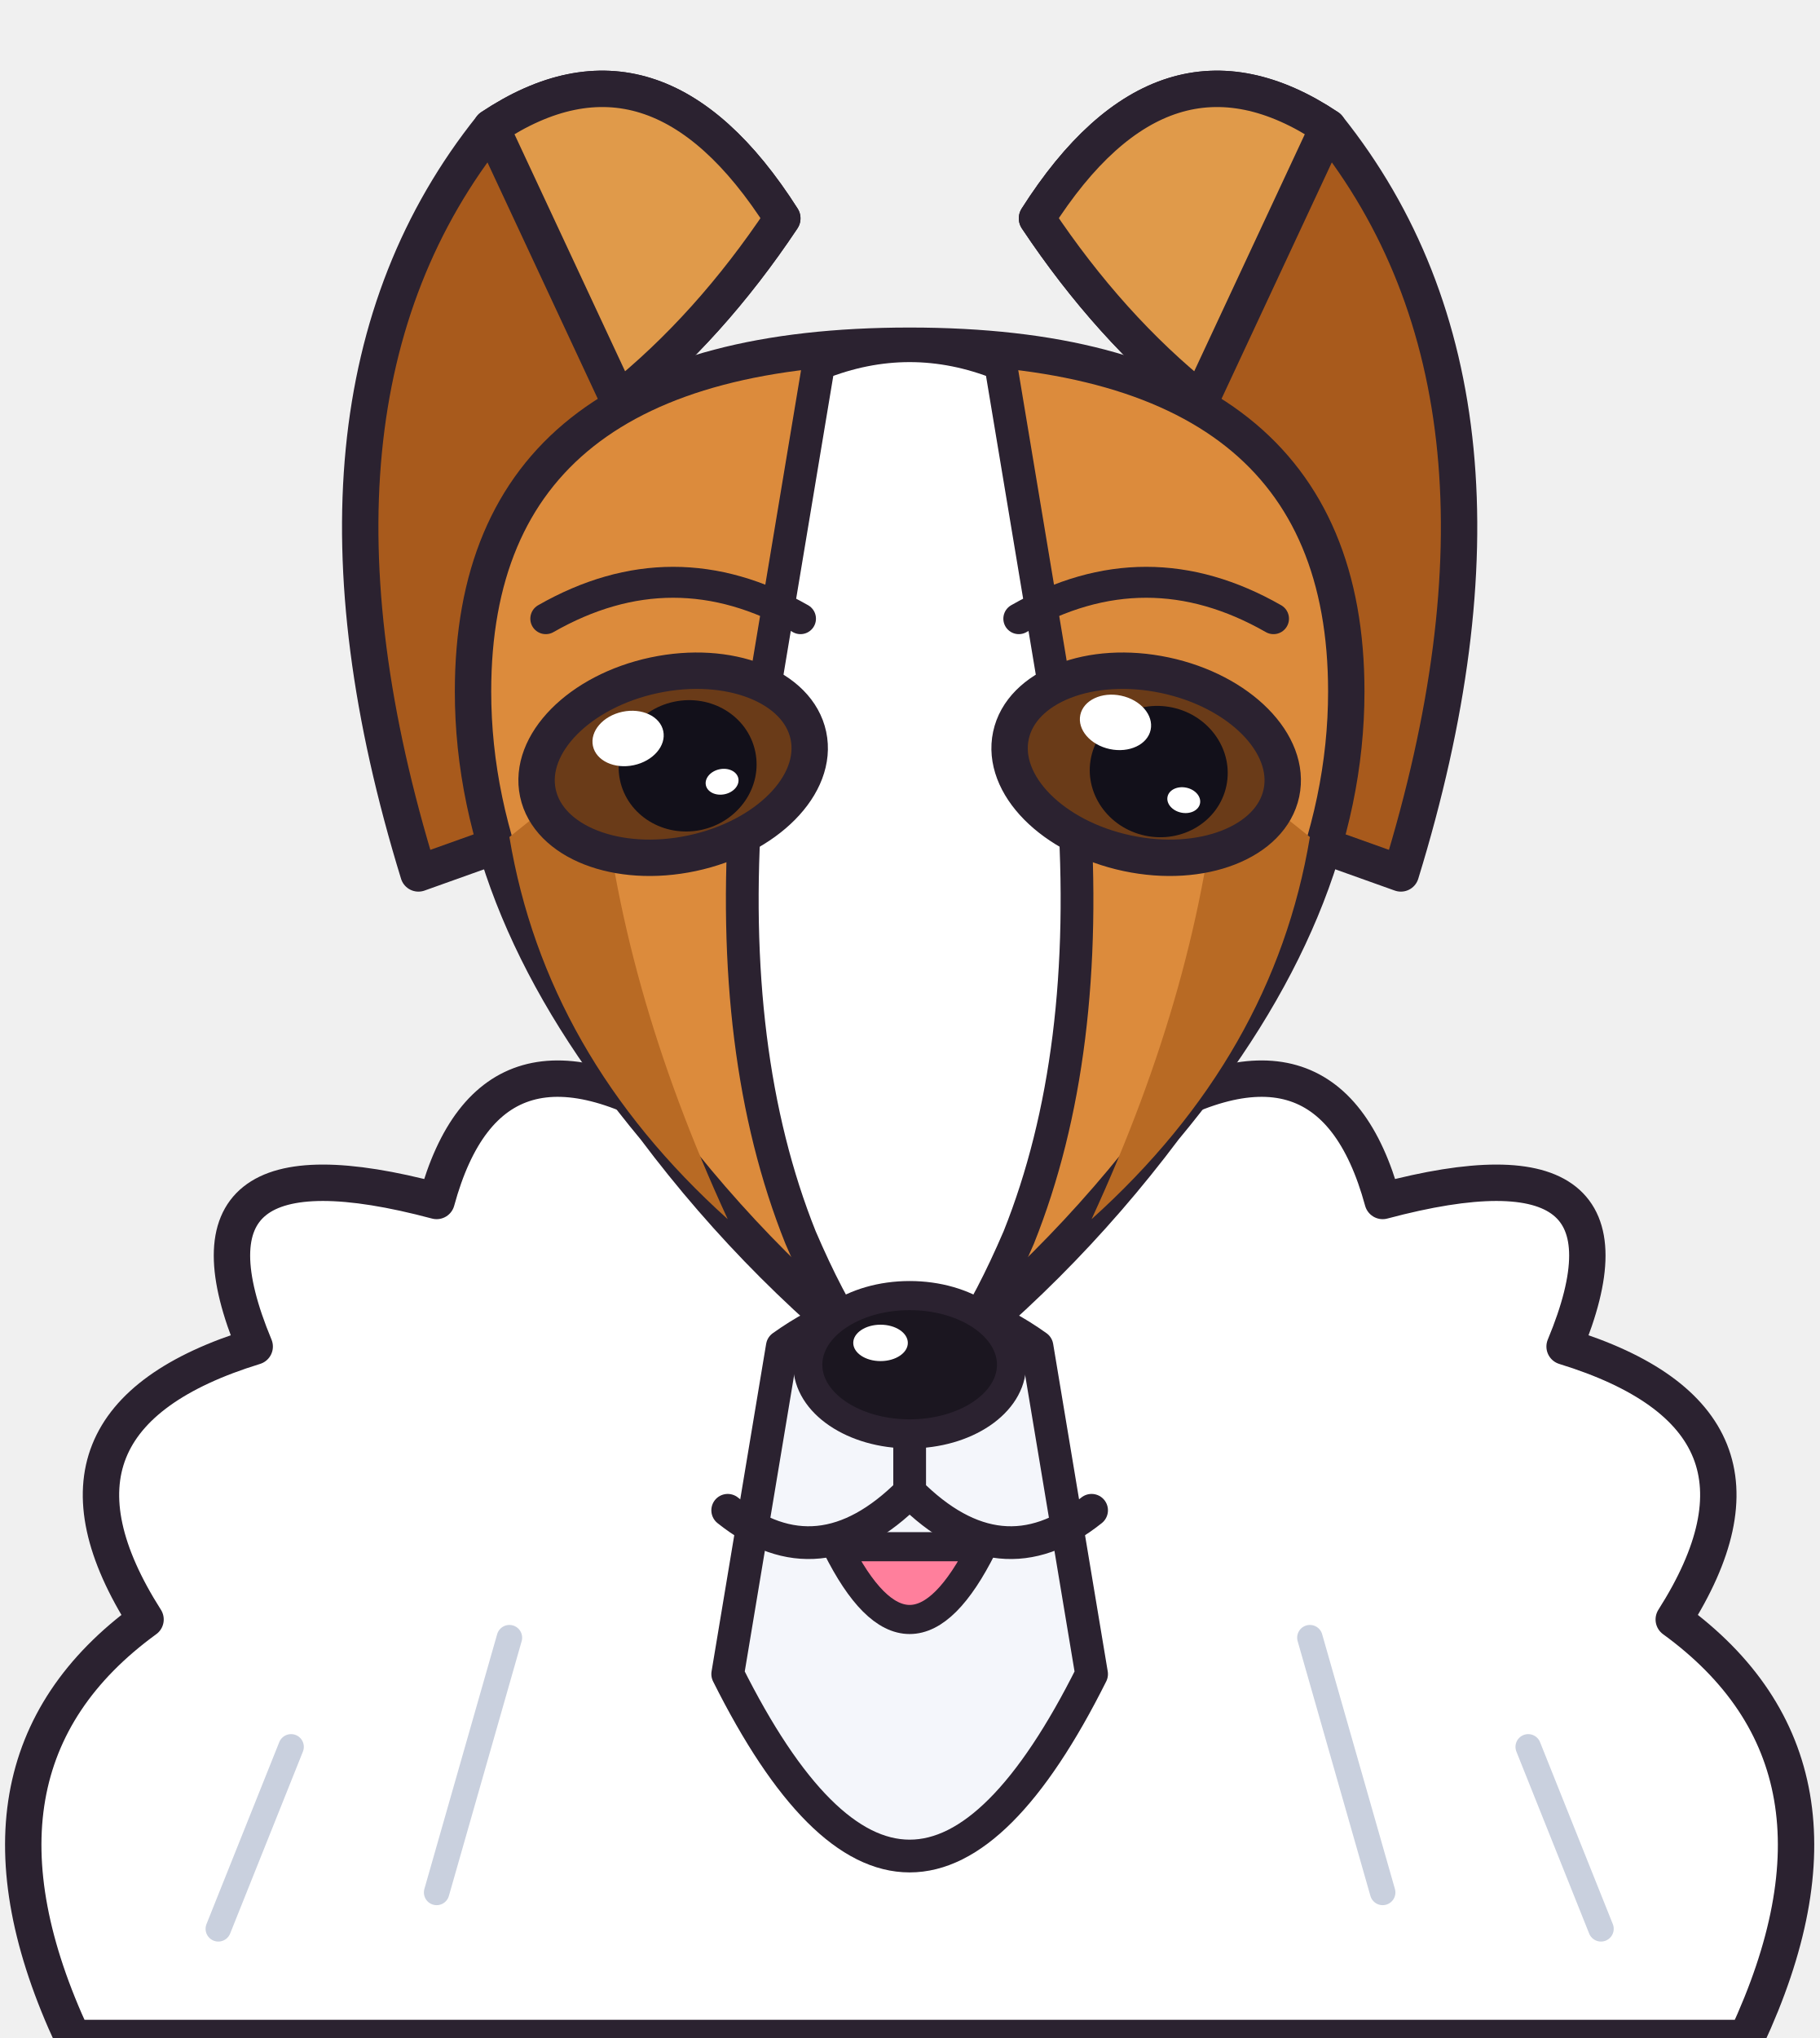
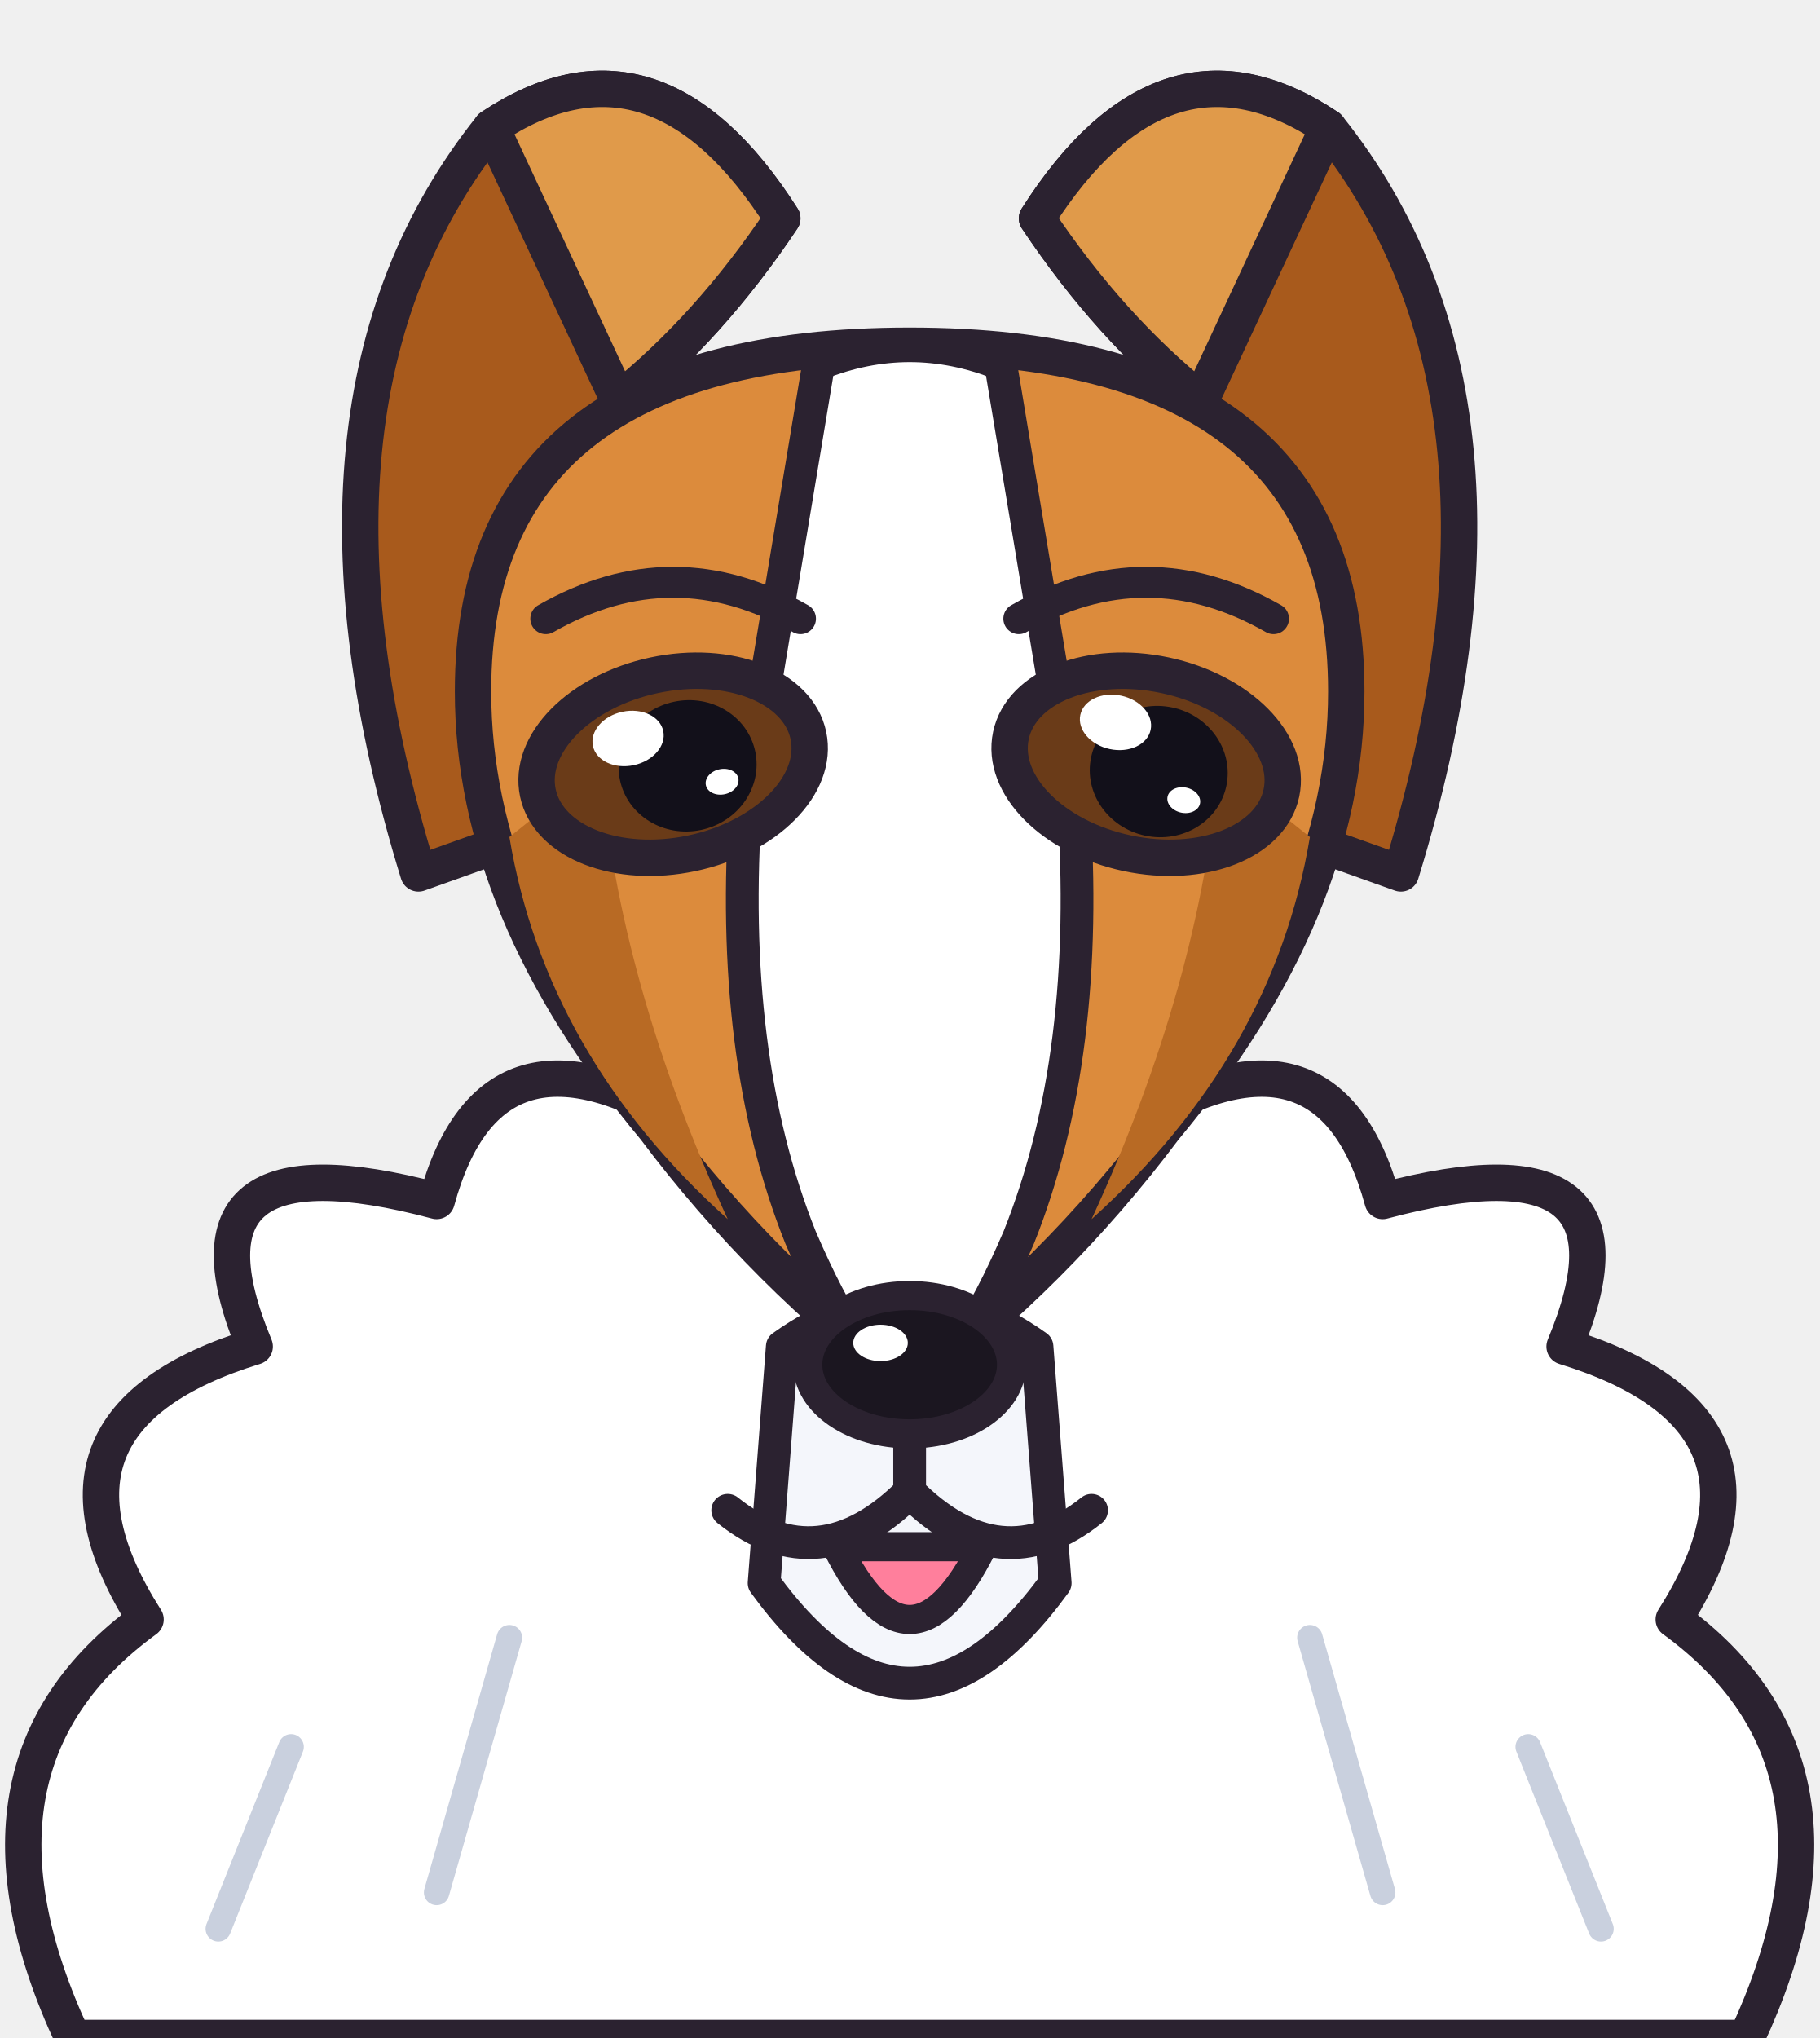
<svg xmlns="http://www.w3.org/2000/svg" viewBox="0 0 100 112">
  <path d="M4 112 Q-3 97 8 89 Q1 78 14 74 Q9 62 24 66 Q27 55 38 62 Q44 57 50 62 Q56 57 62 62 Q73 55 76 66 Q91 62 86 74 Q99 78 92 89 Q103 97 96 112Z" fill="#ffffff" stroke="#2b2230" stroke-width="2" stroke-linejoin="round" stroke-linecap="round" />
  <path d="M16 96 L12 106 M28 90 L24 104 M72 90 L76 104 M84 96 L88 106" fill="none" stroke="#c9d0de" stroke-width="1.4" stroke-linecap="round" stroke-linejoin="round" />
-   <path d="M43 74 Q50 69 57 74 L60 92 Q50 112 40 92Z" fill="#f4f6fb" stroke="#2b2230" stroke-width="1.8" stroke-linejoin="round" stroke-linecap="round" />
+   <path d="M43 74 Q50 69 57 74 L58 87 Q50 98 42 87Z" fill="#f4f6fb" stroke="#2b2230" stroke-width="1.8" stroke-linejoin="round" stroke-linecap="round" />
  <path d="M23 48 Q15 22 27 7 Q36 1 43 12 Q39 18 34 22 Q32 34 37 43Z" fill="#a85a1c" stroke="#2b2230" stroke-width="2" stroke-linejoin="round" stroke-linecap="round" />
  <path d="M27 7 Q36 1 43 12 Q39 18 34 22Z" fill="#e09a4a" stroke="#2b2230" stroke-width="2" stroke-linejoin="round" stroke-linecap="round" />
  <path d="M77 48 Q85 22 73 7 Q64 1 57 12 Q61 18 66 22 Q68 34 63 43Z" fill="#a85a1c" stroke="#2b2230" stroke-width="2" stroke-linejoin="round" stroke-linecap="round" />
  <path d="M73 7 Q64 1 57 12 Q61 18 66 22Z" fill="#e09a4a" stroke="#2b2230" stroke-width="2" stroke-linejoin="round" stroke-linecap="round" />
  <path d="M26 38 Q26 19 50 19 Q74 19 74 38 Q74 50 64 62 Q58 70 50 76 Q42 70 36 62 Q26 50 26 38Z" fill="#dc8b3c" stroke="#2b2230" stroke-width="2" stroke-linejoin="round" stroke-linecap="round" />
  <path d="M28 46 Q30 58 40 67 Q34 54 33 42Z M72 46 Q70 58 60 67 Q66 54 67 42Z" fill="#b86a24" />
  <path d="M45 20 Q50 18 55 20 L59 44 Q60 58 56 68 Q53 75 50 77 Q47 75 44 68 Q40 58 41 44Z" fill="#ffffff" stroke="#2b2230" stroke-width="1.8" stroke-linejoin="round" stroke-linecap="round" />
  <g transform="rotate(-12 37 42)">
    <ellipse cx="37" cy="42" rx="7.6" ry="5" fill="#6a3b18" stroke="#2b2230" stroke-width="2" />
    <ellipse cx="37.76" cy="42.25" rx="3.8" ry="3.6" fill="#12101a" />
    <ellipse cx="34.872" cy="40.1" rx="1.976" ry="1.5" fill="#fff" />
    <ellipse cx="39.432" cy="43.5" rx="0.912" ry="0.7" fill="#fff" />
  </g>
  <g transform="rotate(12 63 42)">
    <ellipse cx="63" cy="42" rx="7.6" ry="5" fill="#6a3b18" stroke="#2b2230" stroke-width="2" />
    <ellipse cx="63.76" cy="42.25" rx="3.8" ry="3.6" fill="#12101a" />
    <ellipse cx="60.872" cy="40.1" rx="1.976" ry="1.5" fill="#fff" />
    <ellipse cx="65.432" cy="43.5" rx="0.912" ry="0.7" fill="#fff" />
  </g>
  <path d="M30 34 Q37 30 44 34 M56 34 Q63 30 70 34" fill="none" stroke="#2b2230" stroke-width="1.7" stroke-linecap="round" stroke-linejoin="round" />
  <ellipse cx="50" cy="75" rx="5.6" ry="3.8" fill="#1b1620" stroke="#2b2230" stroke-width="1.6" />
  <ellipse cx="48.4" cy="73.8" rx="1.5" ry="1" fill="#ffffff" />
  <path d="M50 79 V82 M50 82 Q45 87 40 83 M50 82 Q55 87 60 83" fill="none" stroke="#2b2230" stroke-width="1.8" stroke-linecap="round" stroke-linejoin="round" />
  <path d="M46 85 Q50 93 54 85Z" fill="#ff7f9c" stroke="#2b2230" stroke-width="1.6" stroke-linejoin="round" stroke-linecap="round" />
</svg>
